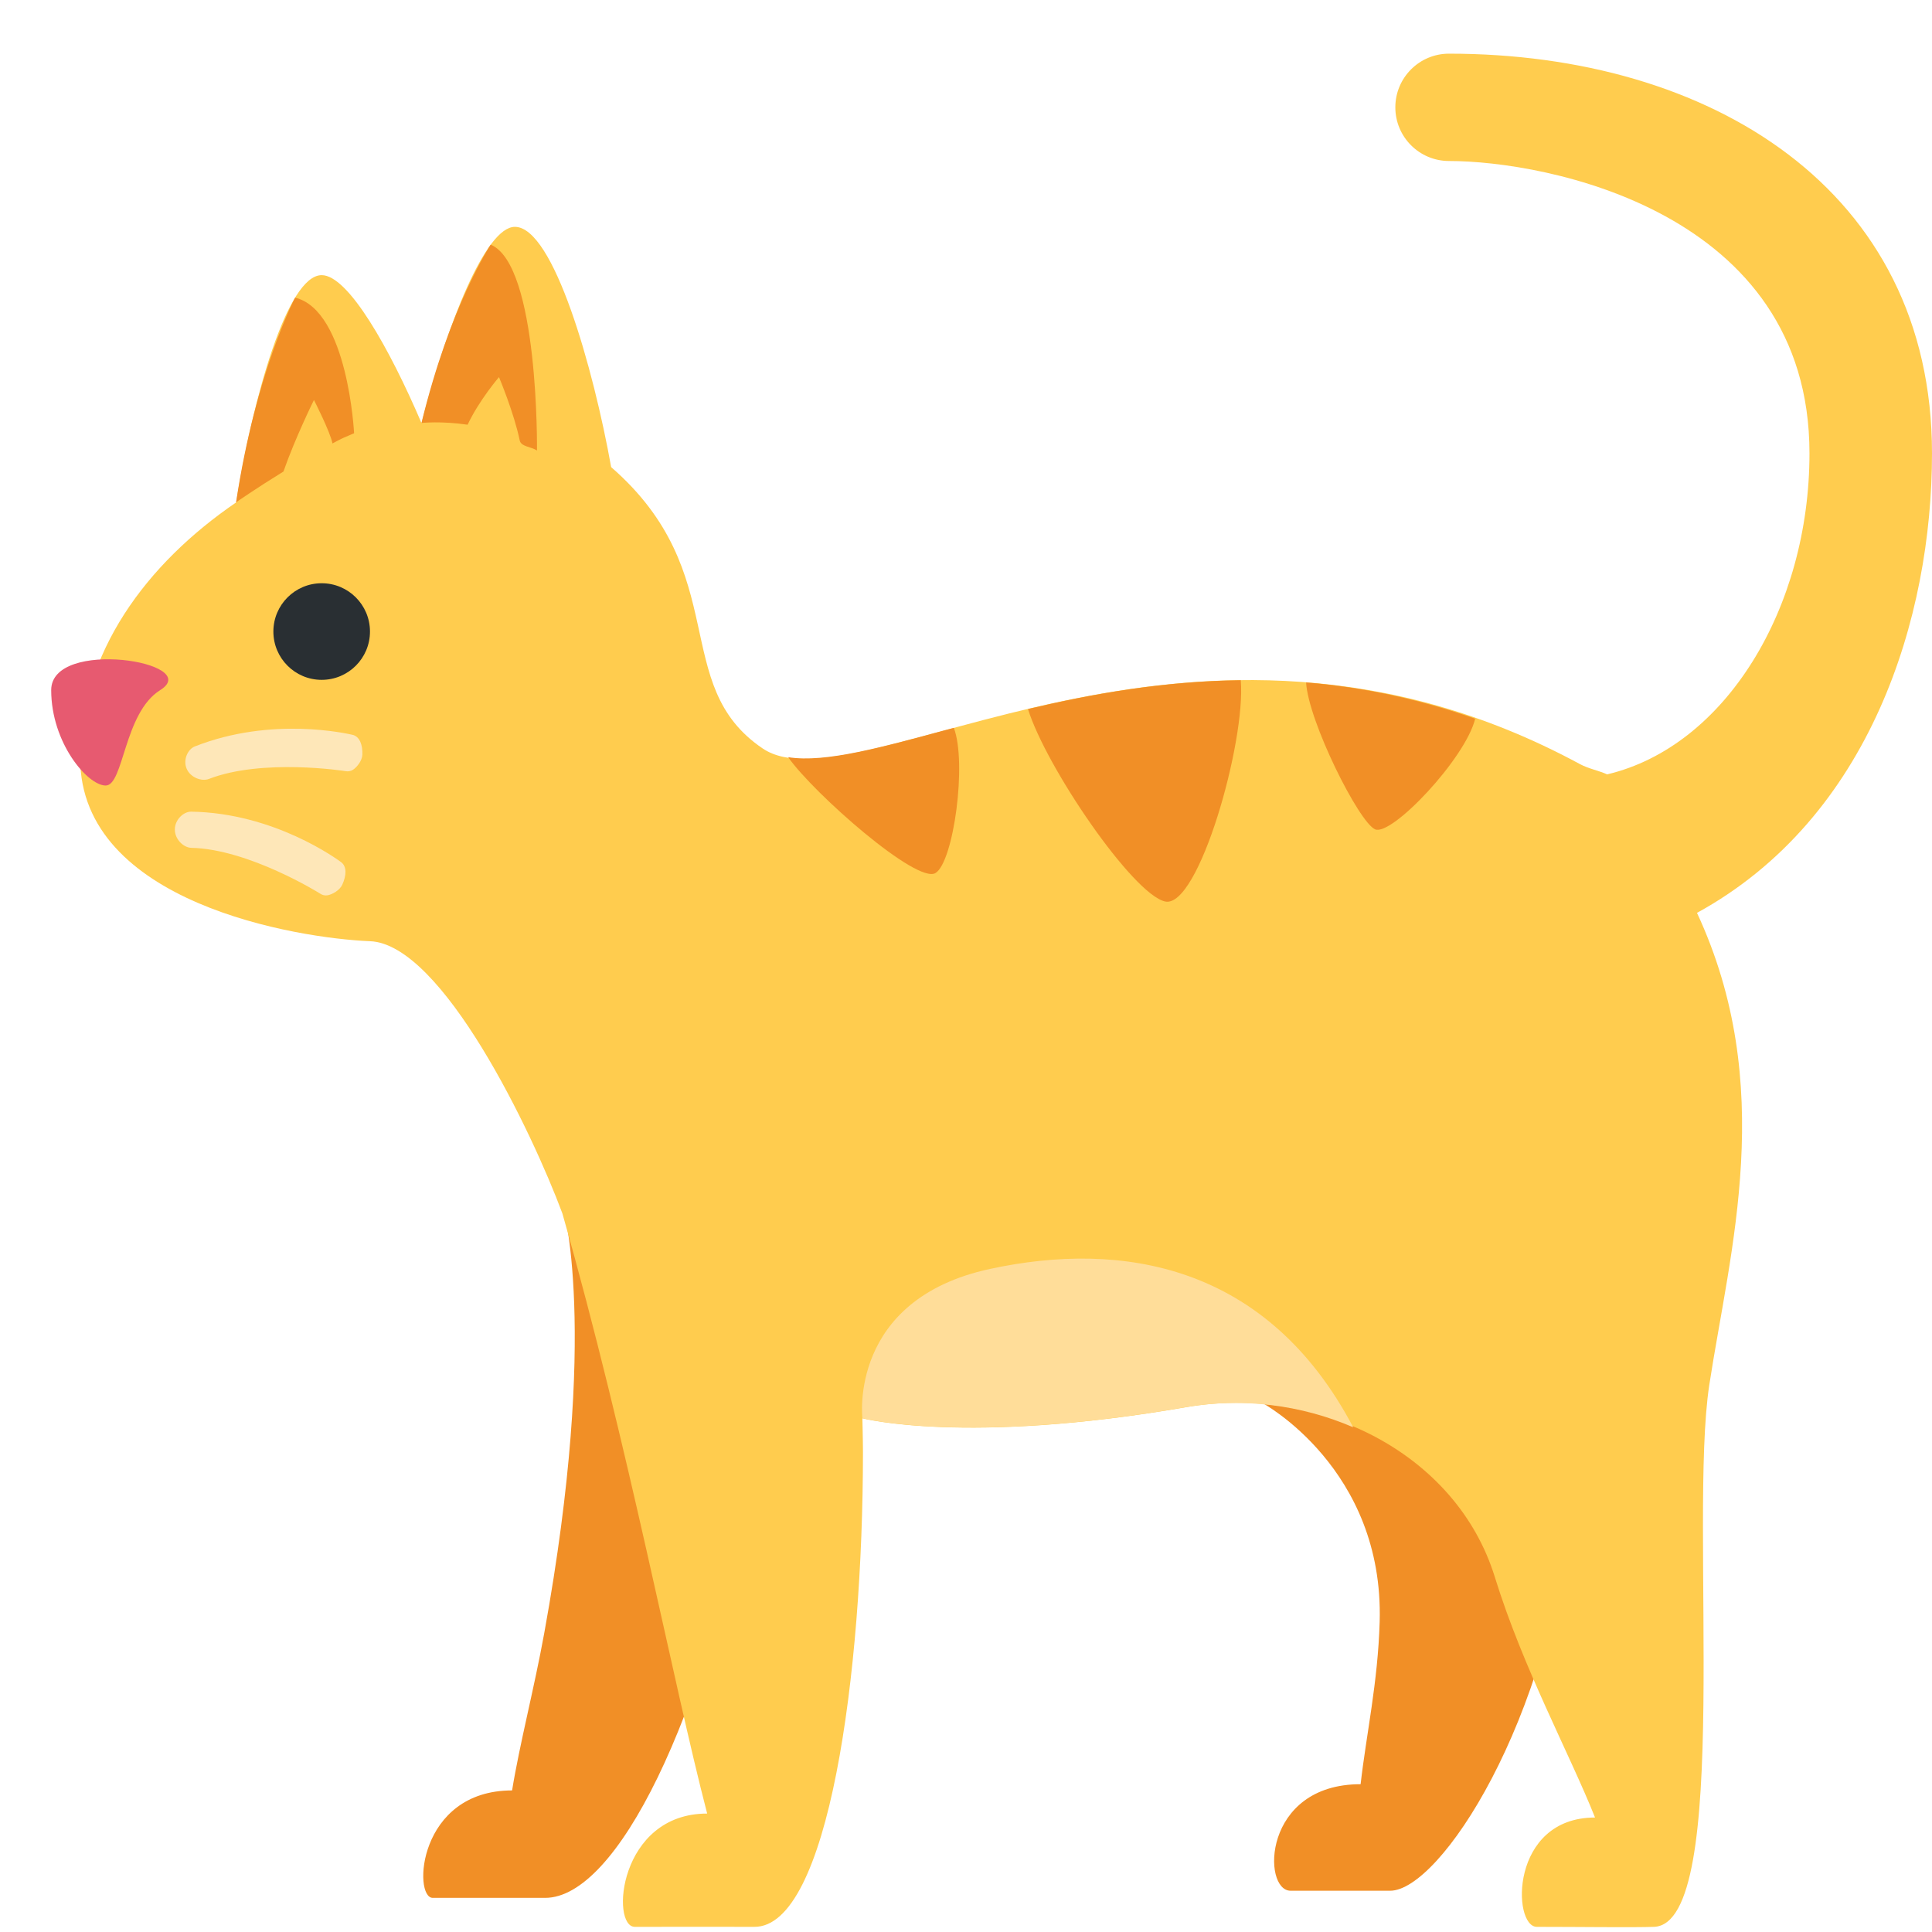
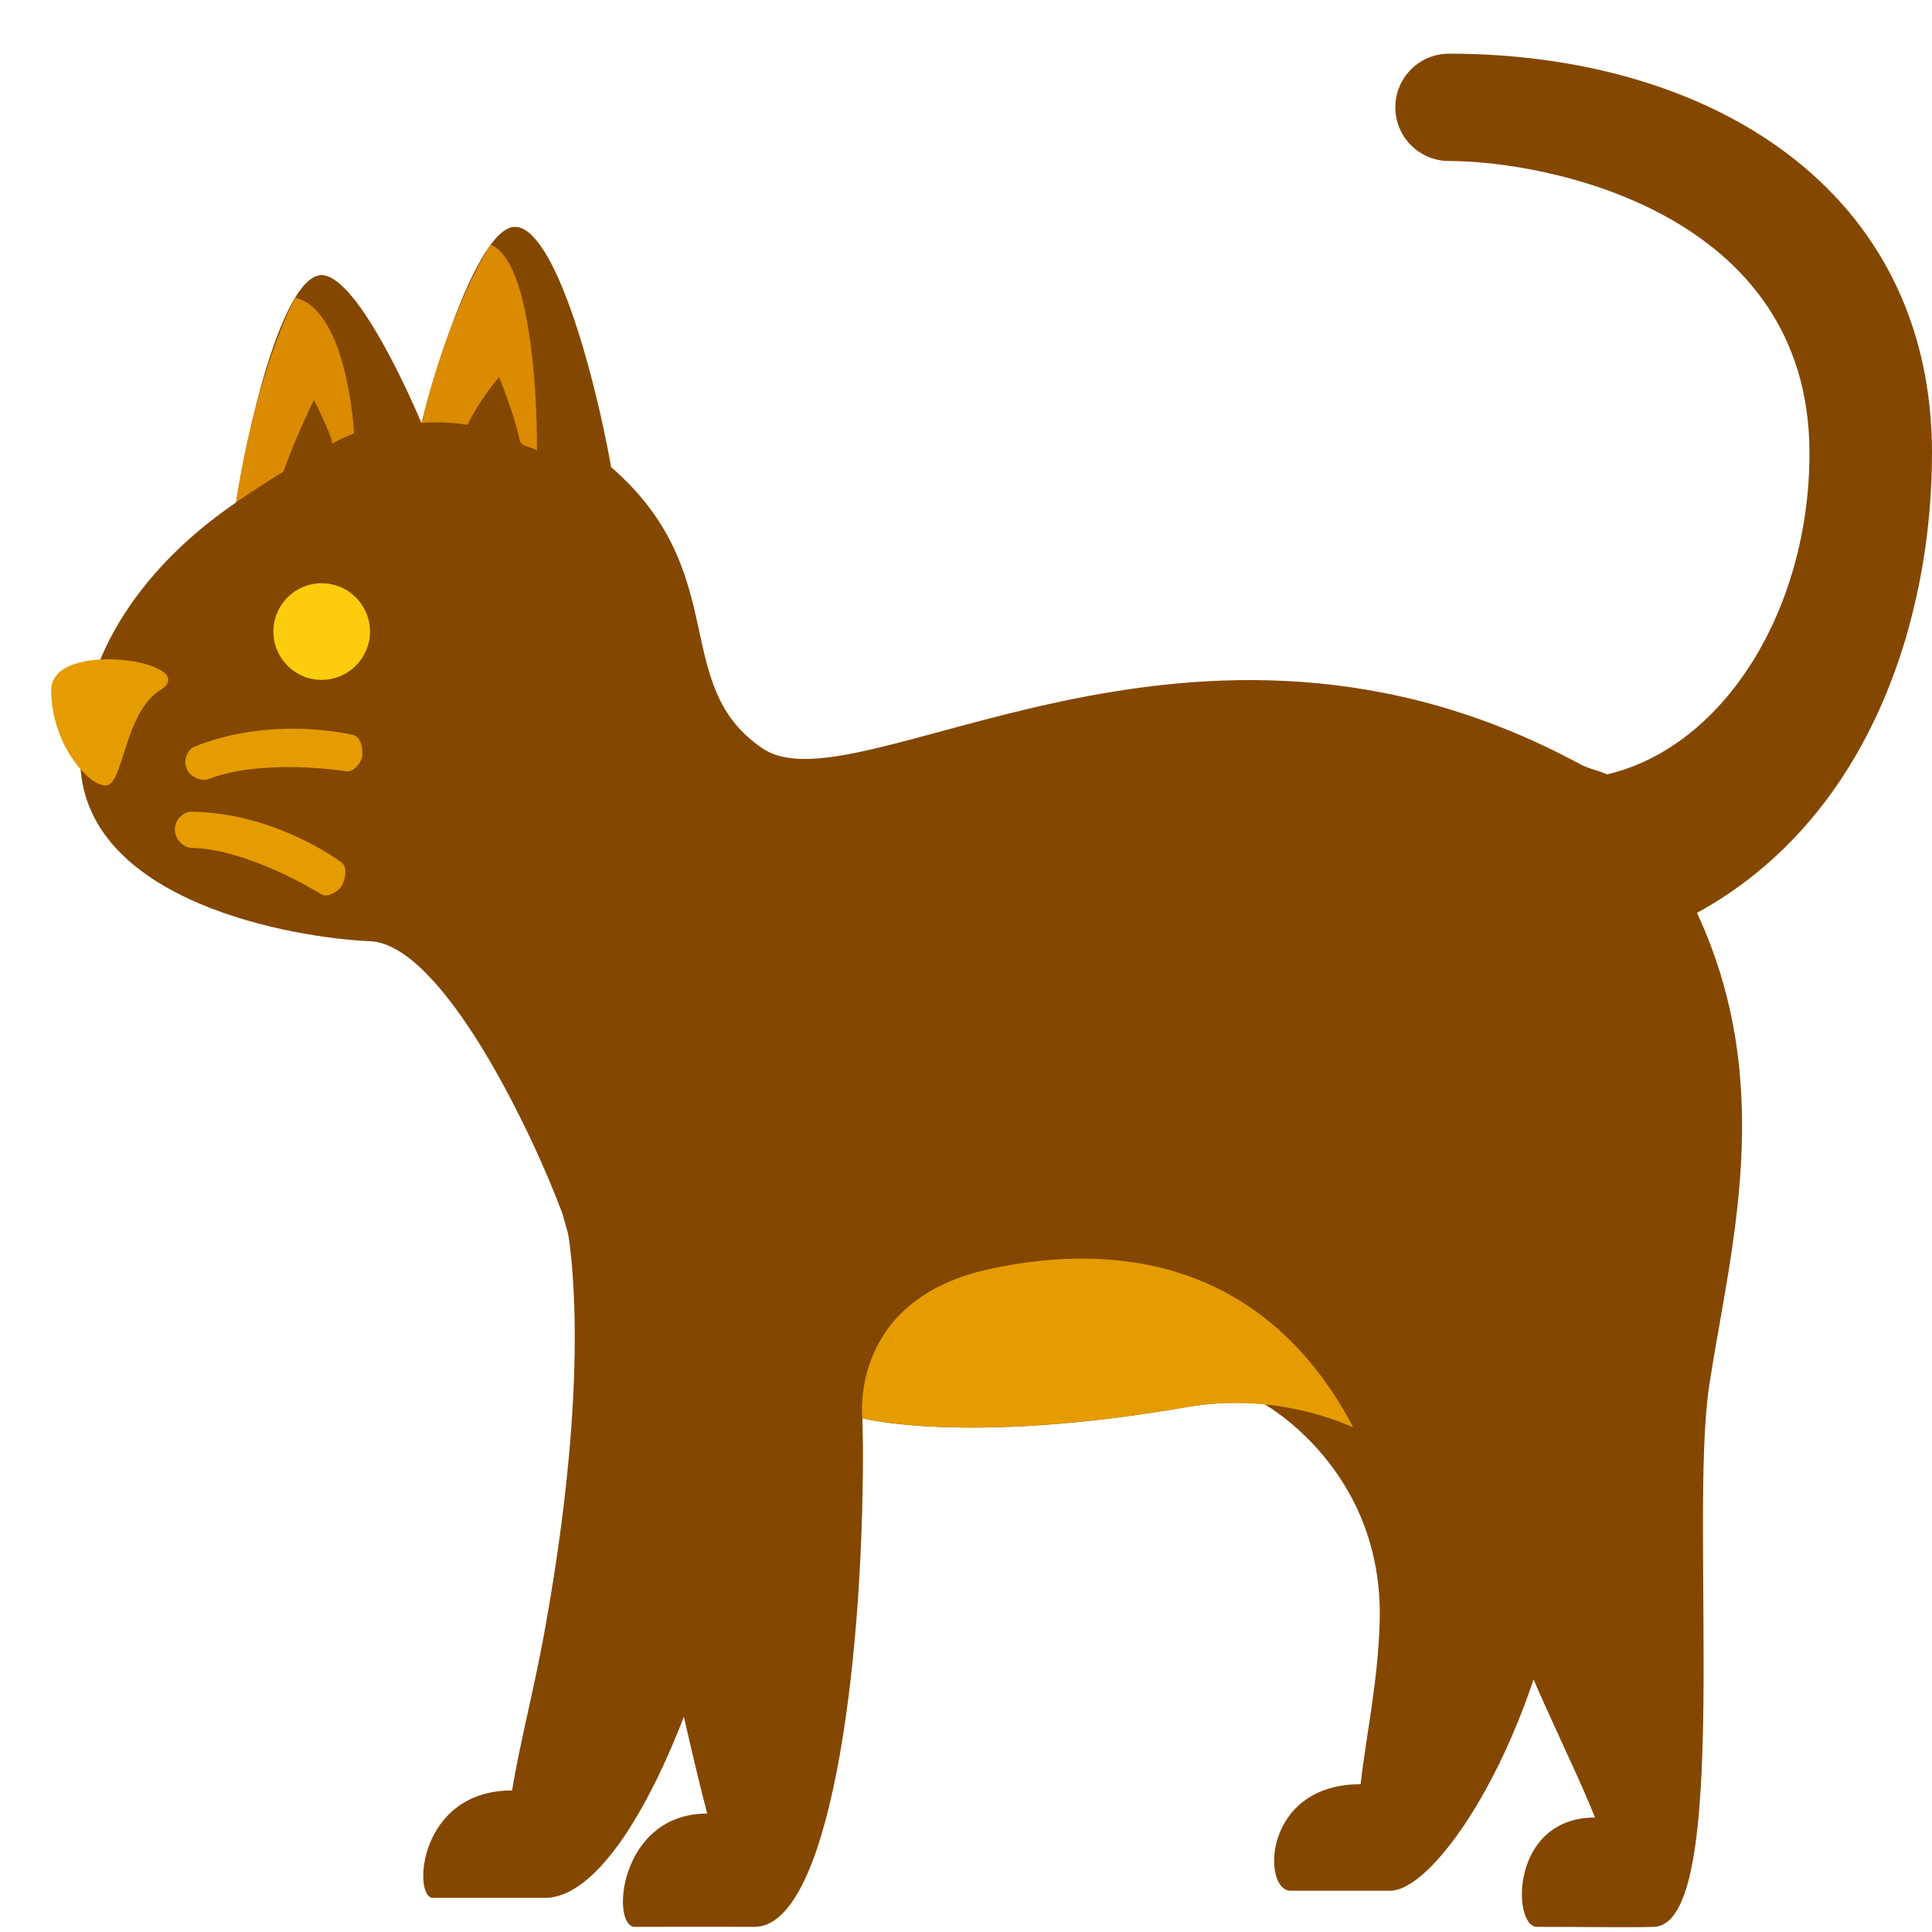
- <svg xmlns="http://www.w3.org/2000/svg" width="800px" height="800px" viewBox="0 0 36 36" aria-hidden="true" role="img" class="iconify iconify--twemoji" preserveAspectRatio="xMidYMid meet">
-   <path fill="#F18F26" d="M10.478 22.439s.702 2.281-.337 7.993c-.186 1.025-.46 2.072-.599 2.93c-1.757 0-1.851 2.002-1.478 2.002h2.094c1.337 0 2.971-3.334 3.854-7.961s-3.534-4.964-3.534-4.964zm13.042 3.702s2.272 1.22 2.188 4.081c-.033 1.131-.249 2.091-.355 3.024c-1.832 0-1.839 1.985-1.305 1.985h1.856c.923 0 3.001-3.158 3.379-7.281c.379-4.122-5.763-1.809-5.763-1.809z" />
-   <path fill="#FFCC4E" d="M36 8.447C36 3.525 31.859 1 27 1a1 1 0 1 0 0 2c1.804 0 6.717.934 6.717 5.447c0 2.881-1.567 5.462-3.77 5.982c-.164-.073-.345-.104-.509-.192c-7.239-3.917-13.457.902-15.226-.29c-1.752-1.182-.539-3.255-2.824-5.243c-.33-1.841-1.073-4.477-1.794-4.477c-.549 0-1.265 1.825-1.74 3.656c-.591-1.381-1.363-2.756-1.86-2.756c-.64 0-1.278 2.273-1.594 4.235c-1.68 1.147-2.906 2.809-2.906 4.765c0 2.7 4.05 3.357 5.4 3.411c1.35.054 3.023 3.562 3.585 5.072c1.242 4.367 2.051 8.699 2.698 11.183c-1.649 0-1.804 2.111-1.348 2.111c.713 0 1.953-.003 2.225 0c1.381.014 2.026-4.706 2.026-8.849c0-.212-.011-.627-.011-.627s1.93.505 6.038-.208c2.444-.424 5.03.849 5.746 3.163c.527 1.704 1.399 3.305 1.868 4.484c-1.589 0-1.545 2.037-1.084 2.037c.787 0 1.801.014 2.183 0c1.468-.055.643-7.574 1.03-10.097s1.267-5.578-.229-8.797C34.857 15.236 36 11.505 36 8.447z" />
-   <circle fill="#292F33" cx="5.994" cy="11.768" r=".9" />
-   <path fill="#E75A70" d="M2.984 12.86c-.677.423-.677 1.777-1.015 1.777S.954 13.841.954 12.86c-.001-.981 2.862-.52 2.03 0z" />
-   <path fill="#FEE7B8" d="M6.578 14.343c-.041.026-.09.036-.142.026c-.018-.004-1.548-.241-2.545.146c-.129.05-.341-.023-.413-.191s.023-.365.152-.415c1.44-.569 2.857-.234 2.934-.218c.139.029.195.19.188.372c-.004.114-.104.235-.174.28zm-.472 2.339a.186.186 0 0 1-.141-.031c-.015-.01-1.331-.83-2.402-.853c-.138-.003-.305-.154-.305-.341c0-.186.165-.335.304-.333c1.552.024 2.724.891 2.789.937c.117.082.104.255.027.424c-.049.107-.189.182-.272.197z" />
-   <path fill="#F18F26" d="M7.854 7.881s.372-.039.859.033c.217-.46.585-.887.585-.887s.281.668.386 1.179c.025.12.218.117.322.189c0 0 .038-3.463-.863-3.836c.001-.002-.755 1.124-1.289 3.322zM4.399 9.36s.384-.267.883-.574c.217-.624.568-1.333.568-1.333s.307.602.345.81c.21-.114.21-.106.403-.19c0 0-.114-2.286-1.099-2.527c0 0-.732 1.372-1.1 3.814z" />
-   <path fill="#FD9" d="M18.45 23.644c-2.649.57-2.38 2.782-2.38 2.782s1.93.505 6.038-.208a5.542 5.542 0 0 1 3.107.377c-1.607-3.047-4.315-3.479-6.765-2.951z" />
-   <path fill="#F18F26" d="M14.686 14.109c.476.676 2.397 2.368 2.745 2.159c.338-.203.59-2.055.342-2.706c-1.329.359-2.385.658-3.087.547zm7.024 2.689c.623.138 1.507-2.979 1.41-4.123c-1.449.017-2.78.256-3.965.537c.335 1.08 1.953 3.452 2.555 3.586zm2.627-4.082c.042.723.982 2.603 1.285 2.737c.307.137 1.685-1.319 1.866-2.061a12.573 12.573 0 0 0-3.151-.676z" />
+ <svg xmlns="http://www.w3.org/2000/svg" width="36px" height="36px" viewBox="0 0 36 36" aria-hidden="true" role="img" class="iconify iconify--twemoji" preserveAspectRatio="xMidYMid meet">
+   <path fill="#844700" d="M10.478 22.439s.702 2.281-.337 7.993c-.186 1.025-.46 2.072-.599 2.93c-1.757 0-1.851 2.002-1.478 2.002h2.094c1.337 0 2.971-3.334 3.854-7.961s-3.534-4.964-3.534-4.964zm13.042 3.702s2.272 1.22 2.188 4.081c-.033 1.131-.249 2.091-.355 3.024c-1.832 0-1.839 1.985-1.305 1.985h1.856c.923 0 3.001-3.158 3.379-7.281c.379-4.122-5.763-1.809-5.763-1.809z" />
+   <path fill="#844700" d="M36 8.447C36 3.525 31.859 1 27 1a1 1 0 1 0 0 2c1.804 0 6.717.934 6.717 5.447c0 2.881-1.567 5.462-3.77 5.982c-.164-.073-.345-.104-.509-.192c-7.239-3.917-13.457.902-15.226-.29c-1.752-1.182-.539-3.255-2.824-5.243c-.33-1.841-1.073-4.477-1.794-4.477c-.549 0-1.265 1.825-1.74 3.656c-.591-1.381-1.363-2.756-1.86-2.756c-.64 0-1.278 2.273-1.594 4.235c-1.68 1.147-2.906 2.809-2.906 4.765c0 2.7 4.05 3.357 5.4 3.411c1.35.054 3.023 3.562 3.585 5.072c1.242 4.367 2.051 8.699 2.698 11.183c-1.649 0-1.804 2.111-1.348 2.111c.713 0 1.953-.003 2.225 0c1.381.014 2.026-4.706 2.026-8.849c0-.212-.011-.627-.011-.627s1.93.505 6.038-.208c2.444-.424 5.03.849 5.746 3.163c.527 1.704 1.399 3.305 1.868 4.484c-1.589 0-1.545 2.037-1.084 2.037c.787 0 1.801.014 2.183 0c1.468-.055.643-7.574 1.03-10.097s1.267-5.578-.229-8.797C34.857 15.236 36 11.505 36 8.447z" />
+   <circle fill="#FDCD0D" cx="5.994" cy="11.768" r=".9" />
+   <path fill="#E59C00" d="M2.984 12.86c-.677.423-.677 1.777-1.015 1.777S.954 13.841.954 12.86c-.001-.981 2.862-.52 2.03 0zm3.594 1.483c-.041.026-.09.036-.142.026c-.018-.004-1.548-.241-2.545.146c-.129.05-.341-.023-.413-.191s.023-.365.152-.415c1.44-.569 2.857-.234 2.934-.218c.139.029.195.19.188.372c-.004.114-.104.235-.174.28zm-.472 2.339a.186.186 0 0 1-.141-.031c-.015-.01-1.331-.83-2.402-.853c-.138-.003-.305-.154-.305-.341c0-.186.165-.335.304-.333c1.552.024 2.724.891 2.789.937c.117.082.104.255.027.424c-.049.107-.189.182-.272.197z" />
+   <path d="M7.854 7.881s.372-.039.859.033c.217-.46.585-.887.585-.887s.281.668.386 1.179c.025.12.218.117.322.189c0 0 .038-3.463-.863-3.836c.001-.002-.755 1.124-1.289 3.322zM4.399 9.36s.384-.267.883-.574c.217-.624.568-1.333.568-1.333s.307.602.345.81c.21-.114.21-.106.403-.19c0 0-.114-2.286-1.099-2.527c0 0-.732 1.372-1.1 3.814z" fill="#DB8B00" />
+   <path fill="#E59C00" d="M18.45 23.644c-2.649.57-2.38 2.782-2.38 2.782s1.93.505 6.038-.208a5.542 5.542 0 0 1 3.107.377c-1.607-3.047-4.315-3.479-6.765-2.951z" />
</svg>
